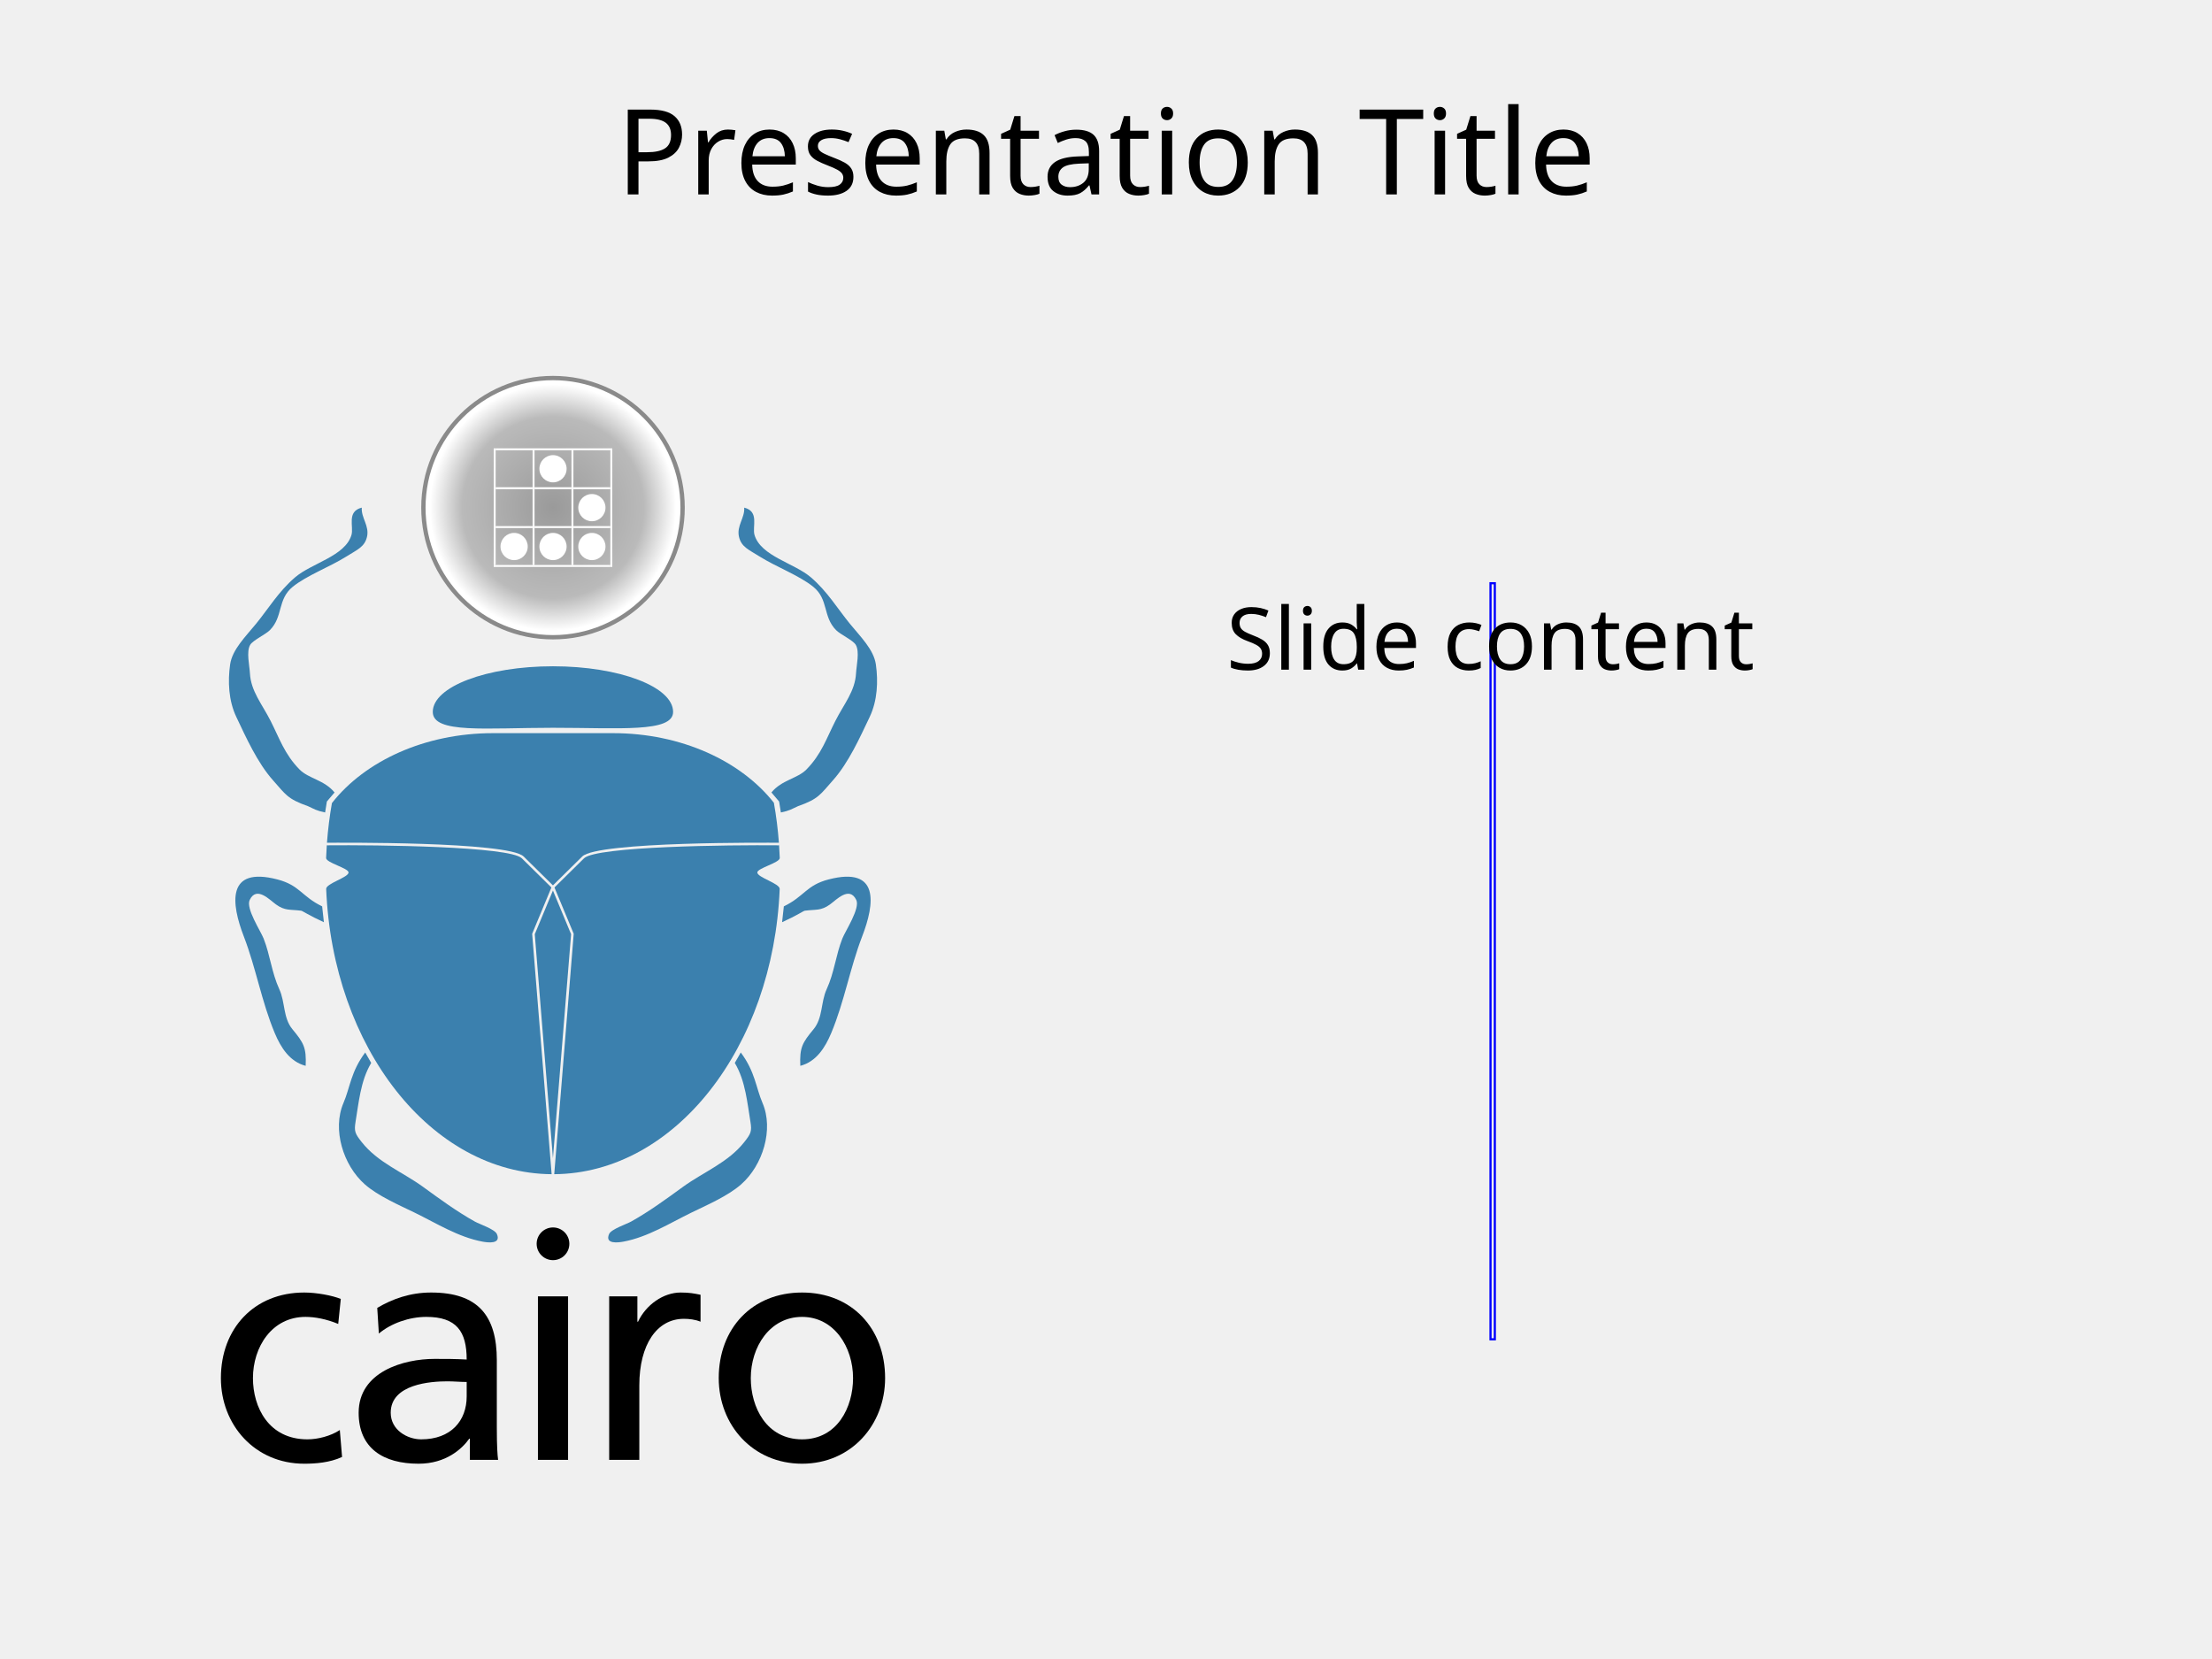
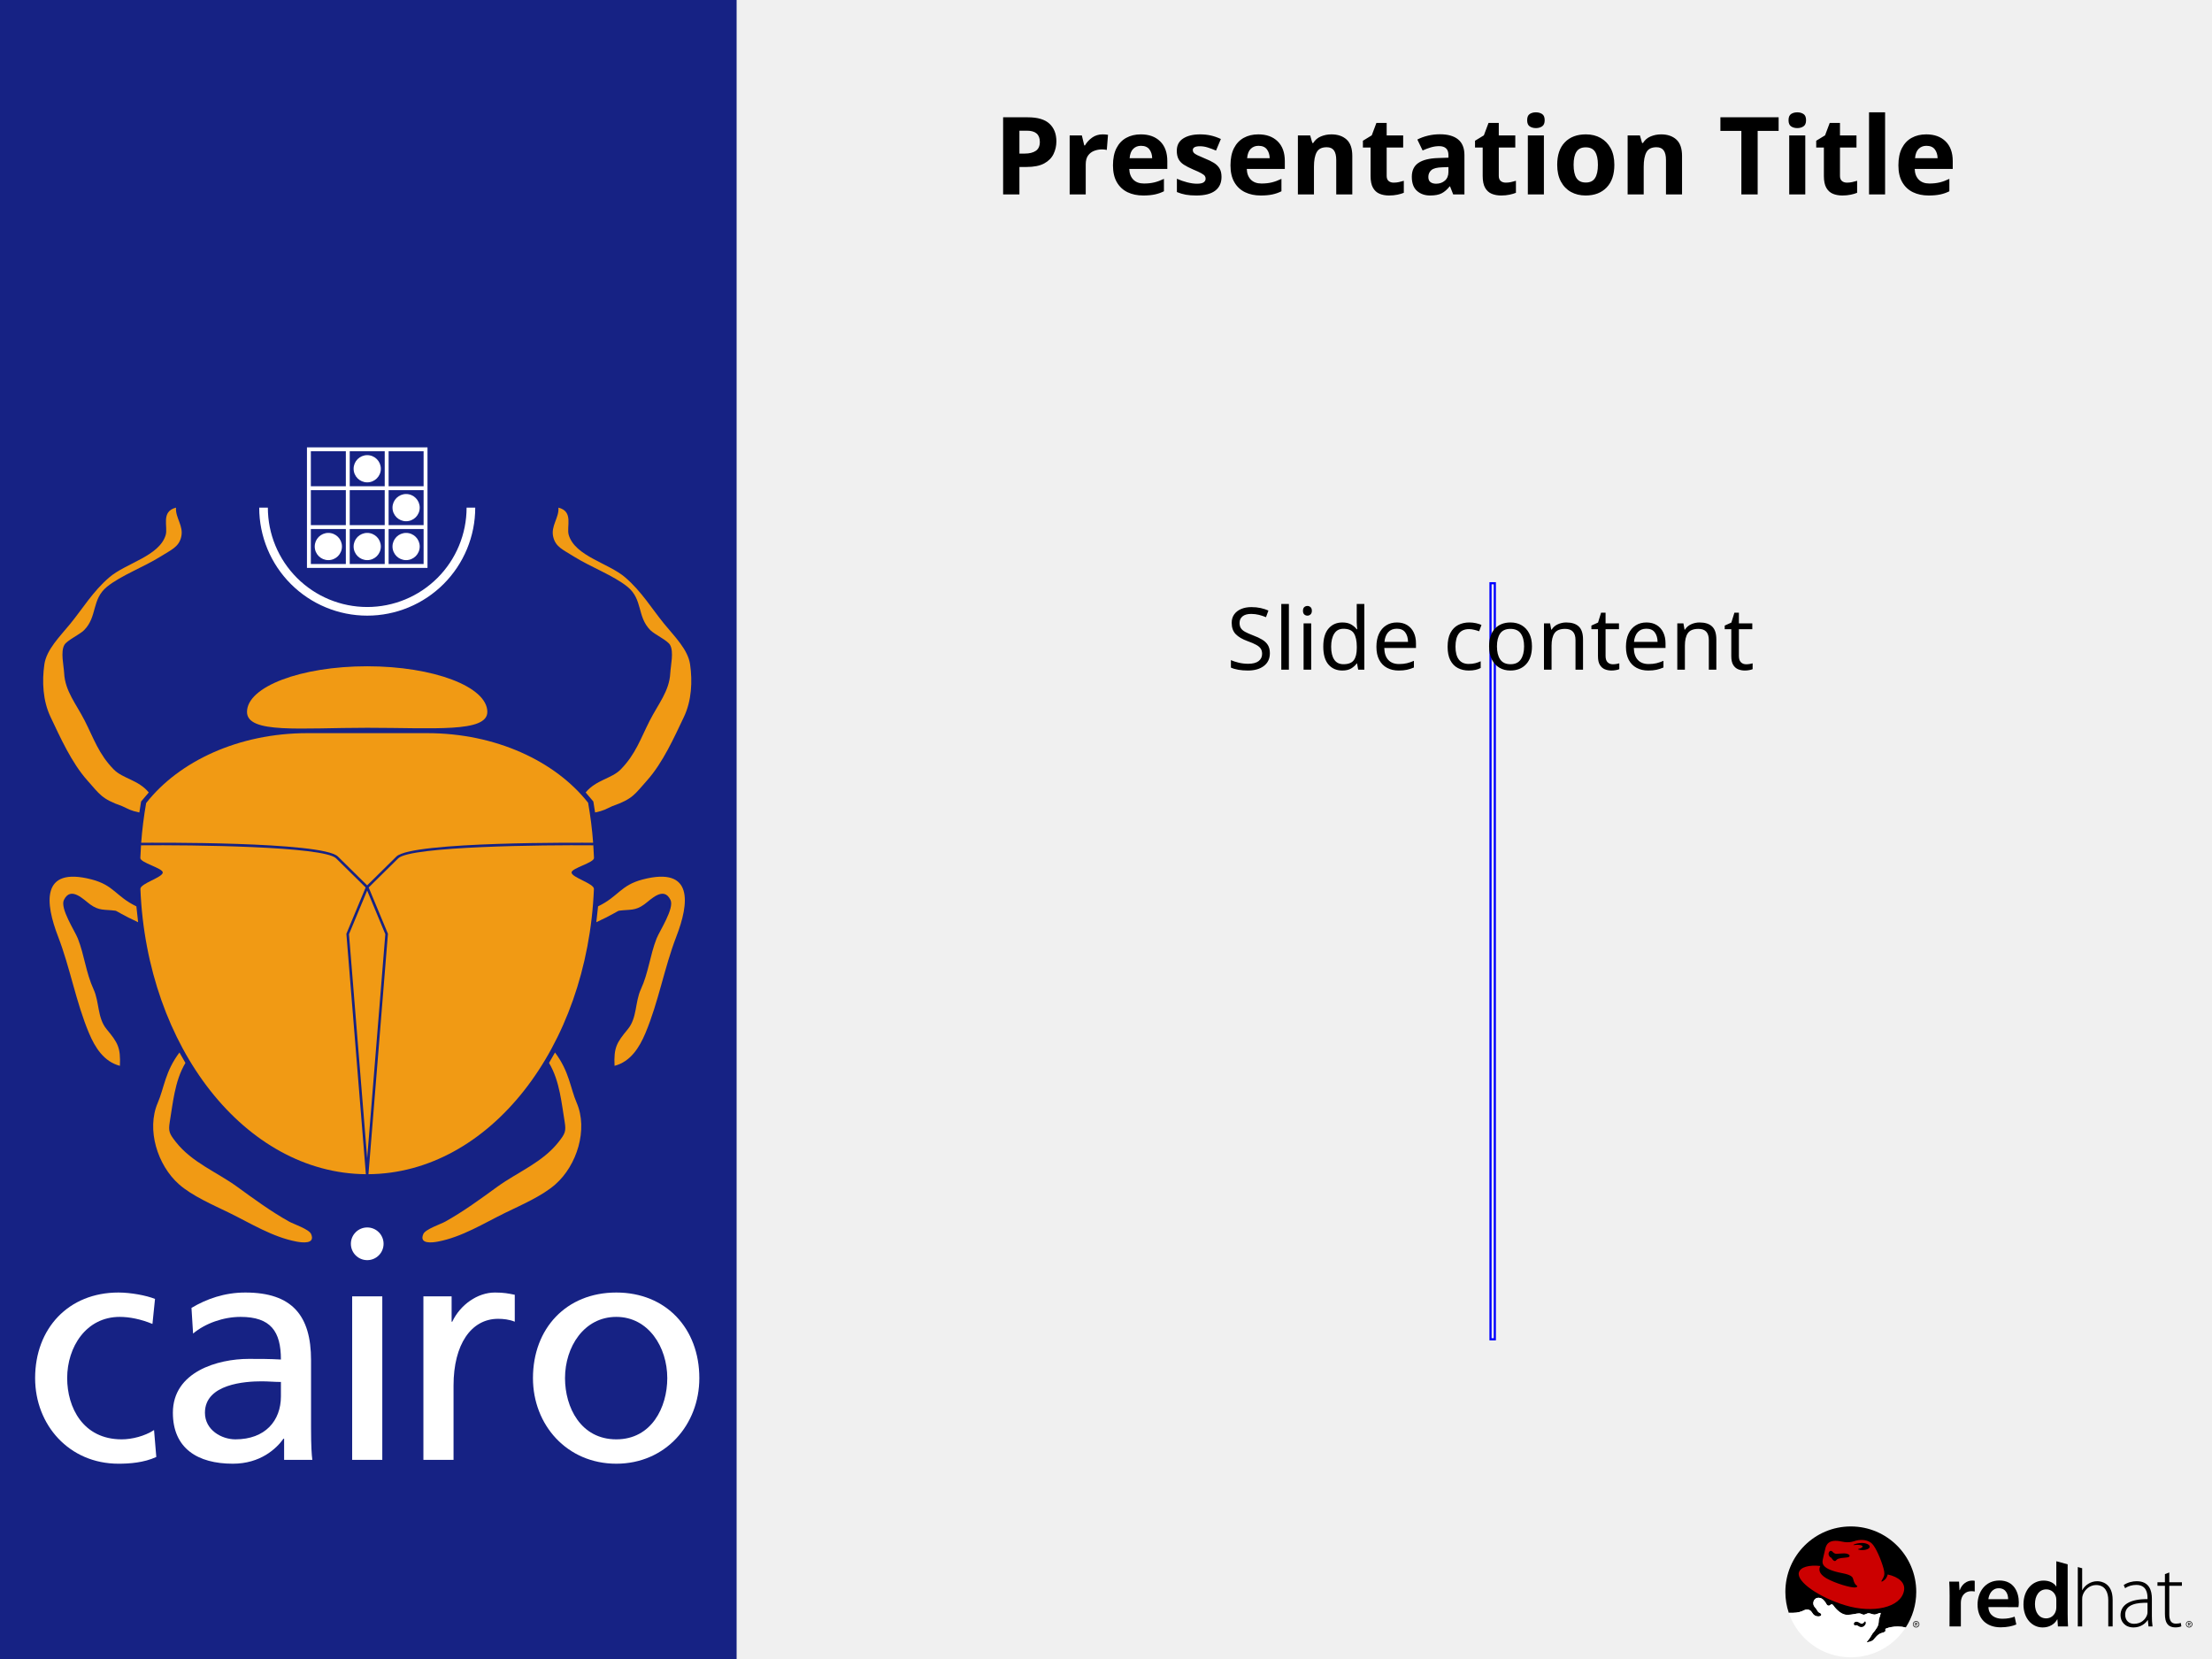
<svg xmlns="http://www.w3.org/2000/svg" xmlns:ns2="http://www.svgslides.org/svgslides0.1" xmlns:xlink="http://www.w3.org/1999/xlink" width="1024" height="768" fill="black">
  <defs id="cairo-artwork_defs">
    <g id="hacker_emblem">
      <g id="hacker_emblem_grid" fill="white" stroke="none">
        <rect x="-2.95" y="-3.05" width="6" height="0.1" />
        <rect x="2.95" y="-2.95" width="0.1" height="6" />
        <rect x="-3.05" y="2.95" width="6" height="0.1" />
        <rect x="-3.05" y="-3.05" width="0.1" height="6" />
        <rect x="-1.05" y="-2.95" width="0.1" height="5.9" />
        <rect x="0.95" y="-2.95" width="0.1" height="5.9" />
        <rect x="-2.95" y="-1.05" width="1.9" height="0.1" />
        <rect x="-0.95" y="-1.05" width="1.9" height="0.1" />
        <rect x="1.05" y="-1.05" width="1.9" height="0.1" />
        <rect x="-2.95" y="0.95" width="1.9" height="0.1" />
        <rect x="-0.95" y="0.95" width="1.9" height="0.1" />
        <rect x="1.05" y="0.95" width="1.9" height="0.1" />
      </g>
      <g id="hacker_emblem_dots" fill="white">
        <circle cx="0" cy="-2" r="0.7" />
        <circle cx="2" cy="0" r="0.7" />
        <circle cx="-2" cy="2" r="0.7" />
        <circle cx="0" cy="2" r="0.7" />
        <circle cx="2" cy="2" r="0.7" />
      </g>
    </g>
-     <g id="scarab" fill="#3B80AE">
+     <g id="scarab" fill="#f19a14">
      <g transform="translate(-150, -170)">
        <path id="scarab_head" d="M205.599,94.567c0-11.668-24.914-21.129-55.628-21.129     c-30.723,0-55.624,9.46-55.624,21.129c0,10.203,24.901,7.346,55.624,7.346C180.685,101.913,205.599,104.233,205.599,94.567z" />
        <path id="scarab_torso" d="M136.423,161.506c0,0,12.751,12.577,13.547,13.362     c2.262-2.232,13.545-13.362,13.545-13.362c7.135-7.036,87.111-6.399,91.066-6.363c-0.469-6.298-1.254-12.472-2.325-18.519     c-15.183-19.279-42.811-32.225-74.485-32.225h-55.518c-31.745,0-59.439,13.011-74.598,32.37c-1.054,6-1.829,12.128-2.296,18.374     C49.321,155.106,129.288,154.47,136.423,161.506z" />
        <path id="scarab_spine" d="M149.97,301.187c2.005-24.729,8.386-103.483,8.405-103.721     c-0.09-0.219-6.478-15.578-8.405-20.214c-1.936,4.655-8.316,19.995-8.408,20.214C141.582,197.704,147.965,276.458,149.97,301.187z" />
        <path id="scarab_wing_left" d="M140.403,197.149l8.862-21.31l-13.686-13.499     c-5.65-5.573-67.074-6.235-90.259-6.019l-0.006-0.622c-0.154,2.144-0.271,4.302-0.35,6.475     c-0.076,2.207,10.392,4.706,10.392,6.717c0,2.319-10.457,5.084-10.359,7.631c2.993,73.349,48.53,131.631,104.372,132.048     l-9.02-111.29L140.403,197.149z" />
        <path id="scarab_wing_right" d="M244.585,168.891c0-2.011,10.467-4.506,10.391-6.715     c-0.079-2.174-0.195-4.332-0.351-6.479l-0.004,0.624c-23.186-0.216-84.608,0.445-90.26,6.017l-13.688,13.502l8.915,21.438     l-9.017,111.29c55.854-0.417,101.378-58.698,104.373-132.049C255.04,173.976,244.585,171.209,244.585,168.891z" />
        <path id="scarab_leg_front_left" d="M44.506,141.12c-4.135-0.856-4.895-1.54-7.935-2.92     c-9.59-3.364-10.376-5.481-16.08-11.86c-7.426-8.306-12.661-20.142-17.1-29.463c-3.576-7.525-3.984-16.409-2.86-24.273     c0.991-6.935,7.144-12.869,12.074-18.92c5.844-7.191,10.356-14.822,17.924-21.354c7.736-6.682,23.203-9.809,26.168-19.648     C57.86,8.819,54.334,1.766,61.482,0c-0.366,4.703,3.639,8.477,2.397,13.575c-1.129,4.627-4.368,5.811-9.611,9.099     c-7.564,4.746-18.366,8.779-24.748,13.965c-7.175,5.827-4.369,13.771-10.569,20.057c-2.001,2.03-7.901,4.706-9.137,6.83     c-1.861,3.199-0.297,9.572-0.116,13.12c0.425,8.284,5.588,14.244,9.555,22.045c4.152,8.141,6.429,15.409,13.411,22.519     c4.183,4.262,11.429,4.802,16.21,10.647l-3.555,4.186L44.506,141.12z" />
        <path id="scarab_leg_middle_left" d="M43.94,191.922l-0.809-7.346     c-9.506-4.579-10.339-9.772-20.738-12.466c-23.728-6.151-21.361,11.25-15.532,26.373c5.676,14.726,8.237,30.23,14.345,44.795     c2.805,6.688,6.919,13.213,14.298,15.127c0.372-8.435-0.917-10.651-6.113-16.919c-4.395-5.293-3.326-12.548-6.072-18.504     c-3.581-7.804-4.196-15.646-7.279-23.502c-1.363-3.479-8.33-13.966-6.452-17.861c3.183-6.603,9.178-0.083,12.179,2.077     c4.218,3.036,6.467,2.223,11.681,2.898C34.041,186.673,37.005,188.756,43.94,191.922z" />
        <path id="scarab_leg_back_left" d="M65.839,257.063l-2.771-4.837     c-6.68,8.928-6.993,16.228-10.056,23.347c-5.277,12.263-0.157,28.851,9.854,37.676c6.052,5.375,15.907,9.618,23.122,13.136     c10.035,4.892,20.113,11.286,31.336,13.396c2.482,0.466,8.798,1.295,6.693-3.522c-0.975-2.237-8.091-4.591-10.146-5.734     c-8.312-4.623-16.377-10.524-24.142-16.176c-9.498-6.862-20.843-11.186-28.311-20.684c-3.054-3.885-3.544-4.922-2.816-9.39     c0.693-4.263,1.344-9.174,2.241-13.439C61.855,266.029,63.274,261.378,65.839,257.063z" />
        <path id="scarab_leg_front_right" d="M255.487,141.12c4.134-0.856,4.896-1.54,7.936-2.92     c9.583-3.364,10.369-5.481,16.071-11.86c7.428-8.306,12.661-20.142,17.115-29.463c3.574-7.525,3.983-16.409,2.86-24.273     c-0.992-6.935-7.157-12.869-12.087-18.92c-5.843-7.191-10.356-14.822-17.919-21.354c-7.735-6.682-23.202-9.809-26.167-19.648     C242.135,8.819,245.66,1.766,238.511,0c0.366,4.703-3.637,8.477-2.396,13.575c1.131,4.627,4.368,5.811,9.611,9.099     c7.563,4.746,18.367,8.779,24.747,13.965c7.17,5.827,4.362,13.771,10.563,20.057c2.001,2.03,7.901,4.706,9.139,6.83     c1.859,3.199,0.295,9.572,0.113,13.12c-0.424,8.284-5.588,14.244-9.553,22.045c-4.152,8.141-6.431,15.409-13.404,22.519     c-4.184,4.262-11.429,4.802-16.211,10.647l3.556,4.186L255.487,141.12z" />
        <path id="scarab_leg_middle_right" d="M256.053,191.922l0.81-7.346     c9.507-4.579,10.34-9.772,20.73-12.466c23.741-6.151,21.374,11.25,15.534,26.373c-5.676,14.726-8.238,30.23-14.347,44.795     c-2.804,6.688-6.911,13.213-14.291,15.127c-0.371-8.435,0.918-10.651,6.113-16.919c4.39-5.293,3.319-12.548,6.066-18.504     c3.58-7.804,4.197-15.646,7.278-23.502c1.363-3.479,8.33-13.966,6.453-17.861c-3.184-6.603-9.179-0.083-12.181,2.077     c-4.217,3.036-6.458,2.223-11.672,2.898C265.951,186.673,262.986,188.756,256.053,191.922z" />
        <path id="scarab_leg_back_right" d="M234.155,257.063l2.771-4.837     c6.679,8.928,6.991,16.228,10.057,23.347c5.274,12.263,0.154,28.851-9.854,37.676c-6.055,5.375-15.903,9.618-23.117,13.136     c-10.034,4.892-20.127,11.286-31.351,13.396c-2.481,0.466-8.789,1.295-6.691-3.522c0.976-2.237,8.092-4.591,10.146-5.734     c8.312-4.623,16.392-10.524,24.155-16.176c9.498-6.862,20.838-11.186,28.305-20.684c3.055-3.885,3.543-4.922,2.818-9.39     c-0.696-4.263-1.346-9.174-2.244-13.439C238.137,266.029,236.718,261.378,234.155,257.063z" />
      </g>
    </g>
    <radialGradient id="gradient_radial_dung" cx="0" cy="0" r="60" fx="0" fy="0" gradientUnits="userSpaceOnUse">
      <stop offset="0" stop-color="#9a9a9a" />
      <stop offset="0.70" stop-color="#bababa" />
      <stop offset="0.95" stop-color="#FFFFFF" />
    </radialGradient>
    <g id="dung">
      <circle cx="0" cy="0" r="60" fill="url(#gradient_radial_dung)" />
      <g transform="translate(-61, -61)">
        <path fill="#8a8a8a" d="M0,61c0,33.636,27.364,61,61,61s61-27.364,61-61S94.636,0,61,0S0,27.364,0,61z        M2,61C2,28.467,28.467,2,61,2c32.532,0,59,26.467,59,59c0,32.533-26.468,59-59,59C28.467,120,2,93.533,2,61z" />
      </g>
      <use xlink:href="#hacker_emblem" x="0" y="0" transform="scale(9)" />
    </g>
+     <g id="dung_2_color">
+       <path stroke-width="4" stroke="white" fill="none" d=" M 48,   0 C 48,   12.73,    42.943, 24.939   33.941, 33.941 C 24.939, 42.943   12.73, 48   0,   48 C -12.73, 48,    -24.939, 42.943   -33.941, 33.941 C -42.943, 24.939,   -48,   12.73,   -48,   0, C -48,   -12.73,    -42.943, -24.939,   -33.941, -33.941 C -24.939, -42.943,   -12.73, -48,    0,   -48 C 12.73, -48,    24.939, -42.943,   33.941, -33.941 C 42.943, -24.939,   48,   -12.73,   48,   0" />
+       <g transform="scale(9)" fill="white" stroke="none" stroke-width="0.2">
+         <path stroke="white" fill="none" d="M -3,-3 L  3,-3 L 3,3 L-3,3 Z       M -1,-3 L -1, 3       M  1,-3 L  1, 3       M -3,-1 L  3,-1       M -3, 1 L  3, 1" />
+         <circle cx="0" cy="-2" r="0.7" />
+         <circle cx="2" cy="0" r="0.7" />
+         <circle cx="-2" cy="2" r="0.7" />
+         <circle cx="0" cy="2" r="0.7" />
+         <circle cx="2" cy="2" r="0.7" />
+       </g>
+     </g>
    <g id="cairo_logo">
-       <use xlink:href="#dung" x="0" y="0" transform="translate(0, -140)" />
+       <use xlink:href="#dung_2_color" x="0" y="0" transform="translate(0, -140)" />
      <use xlink:href="#scarab" x="0" y="0" transform="translate(0, 30)" />
    </g>
    <g id="cairo_logo_dung-centered">
-       <use xlink:href="#dung" x="0" y="0" />
+       <use xlink:href="#dung_2_color" x="0" y="0" />
      <use xlink:href="#scarab" x="0" y="0" transform="translate(0,170)" />
    </g>
    <g id="cairo_logo_scarab-centered">
-       <use xlink:href="#dung" x="0" y="0" transform="translate(0, -175.85)" />
+       <use xlink:href="#dung_2_color" x="0" y="0" transform="translate(0, -175.85)" />
      <use xlink:href="#scarab" x="0" y="0" transform="translate(0, -5.85)" />
    </g>
    <g id="cairo_logo_top-centered">
-       <use xlink:href="#dung" x="0" y="0" transform="translate(0, 60)" />
+       <use xlink:href="#dung_2_color" x="0" y="0" transform="translate(0, 60)" />
      <use xlink:href="#scarab" x="0" y="0" transform="translate(0, 230)" />
    </g>
    <g id="cairo_logo_bottom-centered">
-       <use xlink:href="#dung" x="0" y="0" transform="translate(0, -340)" />
+       <use xlink:href="#dung_2_color" x="0" y="0" transform="translate(0, -340)" />
      <use xlink:href="#scarab" x="0" y="0" transform="translate(0, -170)" />
    </g>
    <g id="cairo_logo_right-centered">
-       <use xlink:href="#dung" x="0" y="0" transform="translate(-150, -140)" />
+       <use xlink:href="#dung_2_color" x="0" y="0" transform="translate(-150, -140)" />
      <use xlink:href="#scarab" x="0" y="0" transform="translate(-150, 30)" />
    </g>
    <g id="cairo_logo_left-centered">
-       <use xlink:href="#dung" x="0" y="0" transform="translate(150, -140)" />
+       <use xlink:href="#dung_2_color" x="0" y="0" transform="translate(150, -140)" />
      <use xlink:href="#scarab" x="0" y="0" transform="translate(150, 30)" />
    </g>
    <g id="cairo_logo_topleft-centered">
-       <use xlink:href="#dung" x="0" y="0" transform="translate(150, 60)" />
+       <use xlink:href="#dung_2_color" x="0" y="0" transform="translate(150, 60)" />
      <use xlink:href="#scarab" x="0" y="0" transform="translate(150, 230)" />
    </g>
    <g id="cairo_logo_topright-centered">
-       <use xlink:href="#dung" x="0" y="0" transform="translate(-150, 60)" />
+       <use xlink:href="#dung_2_color" x="0" y="0" transform="translate(-150, 60)" />
      <use xlink:href="#scarab" x="0" y="0" transform="translate(-150, 230)" />
    </g>
    <g id="cairo_logo_bottomleft-centered">
-       <use xlink:href="#dung" x="0" y="0" transform="translate(150, -340)" />
+       <use xlink:href="#dung_2_color" x="0" y="0" transform="translate(150, -340)" />
      <use xlink:href="#scarab" x="0" y="0" transform="translate(150, -170)" />
    </g>
    <g id="cairo_logo_bottomright-centered">
-       <use xlink:href="#dung" x="0" y="0" transform="translate(-150, -340)" />
+       <use xlink:href="#dung_2_color" x="0" y="0" transform="translate(-150, -340)" />
      <use xlink:href="#scarab" x="0" y="0" transform="translate(-150, -170)" />
    </g>
    <g id="cairo_text" transform="translate(0,-97)">
      <g transform="scale(0.1484,0.1484)">
        <g transform="translate(-1139,-208.5)">
          <path transform="translate(65,0)" d="           M 412, 433            C 385, 422 336, 413 298, 413            C 142, 413 38, 525 38, 680            C 38, 826 144, 947 298, 947            C 332, 947 377, 944 416, 926            L 409, 842            C 380, 861 340, 871 308, 871            C 187, 871 138, 771 138, 680            C 138, 583 197, 489 302, 489            C 332, 489 368, 496 404, 511            L 412, 433 " />
          <path transform="translate(486.75,0)" d="           M 109, 541            C 147, 509 204, 489 257, 489            C 351, 489 383, 534 383, 622            C 346, 620 320, 620 283, 620            C 186, 620 46, 660 46, 788            C 46, 899 123, 947 233, 947            C 319, 947 369, 900 391, 869            L 393, 869            L 393, 935            L 481, 935            C 479, 920 477, 893 477, 835            L 477, 624            C 477, 485 418, 413 272, 413            C 207, 413 151, 433 104, 461            L 109, 541            M 383, 737            C 383, 813 334, 871 241, 871            C 198, 871 146, 842 146, 788            C 146, 698 272, 690 323, 690            C 343, 690 363, 692 383, 692            L 383, 737 " />
          <path transform="translate(1000,0)" d="           M 92, 935            L 186, 935            L 186, 425            L 92, 425            L 92, 935            M 88, 261           A 51, 51 0 1 1 190,261           A 51, 51 0 1 1 88,261" />
          <path transform="translate(1234.25,0)" d="           M 80, 935            L 174, 935            L 174, 703            C 174, 575 229, 495 313, 495            C 329, 495 348, 497 365, 504            L 365, 420            C 345, 416 331, 413 303, 413            C 249, 413 195, 451 170, 504            L 168, 504            L 168, 425            L 80, 425            L 80, 935 " />
          <path transform="translate(1610,0)" d="           M 46, 680            C 46, 826 152, 947 306, 947            C 459, 947 565, 826 565, 680            C 565, 525 461, 413 306, 413            C 150, 413 46, 525 46, 680            M 146, 680            C 146, 583 205, 489 306, 489            C 406, 489 465, 583 465, 680            C 465, 771 416, 871 306, 871            C 195, 871 146, 771 146, 680 " />
        </g>
      </g>
    </g>
-     <g id="cairo_text_small" transform="translate(0,-71)">
+     <g id="cairo_text_small_spaced" transform="translate(0,-71)">
      <g transform="scale(0.085,0.085)">
        <g transform="translate(-1139,-208.5)">
          <path transform="translate(-151,0)" d="           M 412, 433            C 385, 422 336, 413 298, 413            C 142, 413 38, 525 38, 680            C 38, 826 144, 947 298, 947            C 332, 947 377, 944 416, 926            L 409, 842            C 380, 861 340, 871 308, 871            C 187, 871 138, 771 138, 680            C 138, 583 197, 489 302, 489            C 332, 489 368, 496 404, 511            L 412, 433 " />
          <path transform="translate(379.5,0)" d="           M 109, 541            C 147, 509 204, 489 257, 489            C 351, 489 383, 534 383, 622            C 346, 620 320, 620 283, 620            C 186, 620 46, 660 46, 788            C 46, 899 123, 947 233, 947            C 319, 947 369, 900 391, 869            L 393, 869            L 393, 935            L 481, 935            C 479, 920 477, 893 477, 835            L 477, 624            C 477, 485 418, 413 272, 413            C 207, 413 151, 433 104, 461            L 109, 541            M 383, 737            C 383, 813 334, 871 241, 871            C 198, 871 146, 842 146, 788            C 146, 698 272, 690 323, 690            C 343, 690 363, 692 383, 692            L 383, 737 " />
          <path transform="translate(1000,0)" d="           M 92, 935            L 186, 935            L 186, 425            L 92, 425            L 92, 935            M 88, 261           A 51, 51 0 1 1 190,261           A 51, 51 0 1 1 88,261" />
          <path transform="translate(1341.5,0)" d="           M 80, 935            L 174, 935            L 174, 703            C 174, 575 229, 495 313, 495            C 329, 495 348, 497 365, 504            L 365, 420            C 345, 416 331, 413 303, 413            C 249, 413 195, 451 170, 504            L 168, 504            L 168, 425            L 80, 425            L 80, 935 " />
          <path transform="translate(1826,0)" d="           M 46, 680            C 46, 826 152, 947 306, 947            C 459, 947 565, 826 565, 680            C 565, 525 461, 413 306, 413            C 150, 413 46, 525 46, 680            M 146, 680            C 146, 583 205, 489 306, 489            C 406, 489 465, 583 465, 680            C 465, 771 416, 871 306, 871            C 195, 871 146, 771 146, 680 " />
        </g>
      </g>
    </g>
+     <g id="cairo_text_small" transform="translate(0,-71)">
+       <g transform="scale(0.085,0.085)">
+         <g transform="translate(-1139,-208.5)">
+           <path transform="translate(-151,0)" d="           M 412, 433            C 385, 422 336, 413 298, 413            C 142, 413 38, 525 38, 680            C 38, 826 144, 947 298, 947            C 332, 947 377, 944 416, 926            L 409, 842            C 380, 861 340, 871 308, 871            C 187, 871 138, 771 138, 680            C 138, 583 197, 489 302, 489            C 332, 489 368, 496 404, 511            L 412, 433 " />
+           <path transform="translate(261.75,0)" d="           M 109, 541            C 147, 509 204, 489 257, 489            C 351, 489 383, 534 383, 622            C 346, 620 320, 620 283, 620            C 186, 620 46, 660 46, 788            C 46, 899 123, 947 233, 947            C 319, 947 369, 900 391, 869            L 393, 869            L 393, 935            L 481, 935            C 479, 920 477, 893 477, 835            L 477, 624            C 477, 485 418, 413 272, 413            C 207, 413 151, 433 104, 461            L 109, 541            M 383, 737            C 383, 813 334, 871 241, 871            C 198, 871 146, 842 146, 788            C 146, 698 272, 690 323, 690            C 343, 690 363, 692 383, 692            L 383, 737 " />
+           <path transform="translate(764.75)" d="           M 92, 935            L 186, 935            L 186, 425            L 92, 425            L 92, 935            M 88, 261           A 51, 51 0 1 1 190,261           A 51, 51 0 1 1 88,261" />
+           <path transform="translate(988.5,0)" d="           M 80, 935            L 174, 935            L 174, 703            C 174, 575 229, 495 313, 495            C 329, 495 348, 497 365, 504            L 365, 420            C 345, 416 331, 413 303, 413            C 249, 413 195, 451 170, 504            L 168, 504            L 168, 425            L 80, 425            L 80, 935 " />
+           <path transform="translate(1355.5,0)" d="           M 46, 680            C 46, 826 152, 947 306, 947            C 459, 947 565, 826 565, 680            C 565, 525 461, 413 306, 413            C 150, 413 46, 525 46, 680            M 146, 680            C 146, 583 205, 489 306, 489            C 406, 489 465, 583 465, 680            C 465, 771 416, 871 306, 871            C 195, 871 146, 771 146, 680 " />
+         </g>
+       </g>
+     </g>
+     <g id="cairo_logo_text_small">
+       <use xlink:href="#cairo_logo_bottomleft-centered" transform="translate(0, 78), scale(0.1944)" />
+       <use xlink:href="#cairo_text_small" fill="white" transform="translate(175,82)" />
+     </g>
    <g id="cairo_logo_with_text">
      <use xlink:href="#cairo_logo_top-centered" transform="translate(0, -245)" />
      <use xlink:href="#cairo_text" transform="translate(0, 245)" />
    </g>
    <g id="cairo_banner">
      <use xlink:href="#cairo_logo_bottomleft-centered" transform="translate(-180, 40), scale(0.1944)" />
      <use xlink:href="#cairo_text_small" transform="translate(0, 42)" fill="black" />
      <use xlink:href="#cairo_logo_bottomleft-centered" transform="translate(180, 40), scale(0.1944), scale(-1, 1)" />
    </g>
+     <g id="freedesktop_org_logo" style="fill:#FFFFFF;stroke:#3B80AE;stroke-width:2.459;">
+       <g>
+         <path style="stroke:#BABABA;" d="M85.277,40.796c2.058,7.884-2.667,15.942-10.551,17.999L27.143,71.21c-7.884,2.057-15.943-2.667-18-10.552            l-7.448-28.55c-2.057-7.884,2.667-15.942,10.551-17.999L59.83,1.695c7.884-2.057,15.942,2.667,17.999,10.551            l7.449,28.55z" />&gt;
+ 		    <path style="fill:#3B80AE;stroke:none;" d="M80.444,39.778c1.749,7.854-1.816,13.621-9.504,15.447l-42.236,11.02c-7.569,2.396-14.089-1.181               -15.838-8.836L6.53,33.127c-1.749-8.145,0.709-12.889,9.503-15.447L58.27,6.661               c8.144-1.826,14.089,1.363,15.838,8.835l6.336,24.282z" />&gt;
+ 		    </g>g&gt;
+ 		    <path style="opacity:0.5;fill:none;stroke:#FFFFFF;" d="M45.542,51.793L24.104,31.102l38.1-4.393L45.542,51.793z" />&gt;
+ 		    <path d="M72.325,28.769c0.405,1.55-0.525,3.136-2.075,3.541l-12.331,3.217c-1.551,0.404-3.137-0.525-3.542-2.076l-2.295-8.801         c-0.405-1.551,0.524-3.137,2.076-3.542l12.33-3.217c1.551-0.405,3.137,0.525,3.542,2.076l2.295,8.801z" />&gt;
+ 		    <path d="M36.51,33.625c0.496,1.9-0.645,3.844-2.545,4.34l-15.112,3.943c-1.901,0.496-3.845-0.644-4.34-2.544l-2.814-10.786         c-0.496-1.901,0.644-3.844,2.544-4.34l15.113-3.942c1.901-0.496,3.845,0.643,4.34,2.544l2.814,10.786z" />&gt;
+ 		    <path d="M52.493,53.208c0.278,1.065-0.36,2.154-1.425,2.432L42.6,57.848c-1.064,0.277-2.153-0.36-2.431-1.426l-1.577-6.043         c-0.277-1.064,0.36-2.153,1.425-2.432l8.468-2.209c1.064-0.277,2.154,0.361,2.431,1.426l1.577,6.043z" />&gt;
+ 		    </g>g&gt;
+ 		    <g id="bullet">
+       <use x="0" y="0" xlink:href="#cairo_logo" transform="translate(-6,-2) scale(0.1, 0.1)" />&gt;
+ 		    </g>
+     <g id="redhat_logo_horizontal">
+       <g fill="black" stroke="none" transform="translate(0,124),scale(1,-1),translate(-214,-258)" fill-rule="evenodd">
+         <path fill="black" d="     M 367.062 315.32     C 367.062 320.877 366.946 324.964 366.723 328.66     L 375.811 328.66     L 376.2 320.776     L 376.497 320.776     C 378.539 326.622 383.381 329.6 387.859 329.6     C 388.884 329.6 389.482 329.56 390.322 329.373     L 390.322 319.486     C 389.34 319.676 388.422 319.784 387.159 319.784     C 382.16 319.784 378.688 316.601 377.751 311.845     C 377.573 310.918 377.481 309.809 377.481 308.678     L 377.481 287.15     L 366.977 287.15     L 367.062 315.32    " />
+         <path fill="black" d="     M 402.993 305.079     C 403.272 297.559 409.092 294.269 415.814 294.269     C 420.641 294.269 424.094 295.023 427.268 296.192     L 428.823 288.968     C 425.269 287.463 420.341 286.336 414.315 286.336     C 400.838 286.336 392.941 294.659 392.941 307.381     C 392.941 318.837 399.891 329.677 413.244 329.677     C 426.74 329.677 431.134 318.577 431.134 309.489     C 431.134 307.538 430.962 305.971 430.759 305.006     L 402.993 305.079      M 421.248 312.393     C 421.295 316.239 419.621 322.509 412.59 322.509     C 406.13 322.509 403.444 316.645 402.972 312.393     L 421.248 312.393    " />
+         <path fill="black" d="     M 476.355 344.667     L 465.864 347.508     L 465.864 324.191     L 465.69 324.191     C 463.834 327.256 459.741 329.6 454.057 329.6     C 444.076 329.6 435.383 321.337 435.448 307.431     C 435.448 294.672 443.298 286.217 453.212 286.217     C 459.202 286.217 464.211 289.072 466.691 293.722     L 466.878 293.722     L 467.349 287.15     L 476.7 287.15     C 476.508 289.972 476.355 294.543 476.355 298.792     L 476.355 344.667      M 465.864 305.15     C 465.864 304.048 465.786 303.023 465.545 302.087     C 464.487 297.544 460.773 294.617 456.482 294.617     C 449.872 294.617 446.09 300.188 446.09 307.816     C 446.09 315.517 449.838 321.476 456.602 321.476     C 461.321 321.476 464.699 318.148 465.627 314.106     C 465.807 313.256 465.864 312.208 465.864 311.371     L 465.864 305.15    " />
+         <path fill="black" d="     M 503.796 329.018     C 500.684 329.018 497.893 328.119 495.549 326.671     C 493.116 325.246 491.135 323.046 489.959 320.767     L 489.791 320.767     L 489.791 341.019     L 485.743 342.123     L 485.743 287.15     L 489.791 287.15     L 489.791 312.179     C 489.791 313.841 489.92 314.995 490.346 316.211     C 492.093 321.301 496.89 325.481 502.689 325.481     C 511.066 325.481 513.967 318.76 513.967 311.391     L 513.967 287.15     L 518.014 287.15     L 518.014 311.836     C 518.014 327.079 507.675 329.018 503.796 329.018    " />
+         <path fill="black" d="     M 554.341 296.873     C 554.341 293.636 554.469 290.283 554.938 287.15     L 551.208 287.15     L 550.613 293.016     L 550.421 293.016     C 548.438 289.859 543.876 286.217 537.373 286.217     C 529.139 286.217 525.306 292.012 525.306 297.469     C 525.306 306.912 533.642 312.606 550.292 312.432     L 550.292 313.523     C 550.292 317.572 549.504 325.647 539.824 325.586     C 536.245 325.586 532.513 324.625 529.551 322.537     L 528.263 325.481     C 532.001 328.014 536.566 329.018 540.27 329.018     C 552.08 329.018 554.341 320.151 554.341 312.838     L 554.341 296.873      M 550.292 309.023     C 541.381 309.281 529.613 307.934 529.613 298.106     C 529.613 292.225 533.495 289.581 537.758 289.581     C 544.58 289.581 548.456 293.802 549.868 297.787     C 550.165 298.662 550.292 299.537 550.292 300.24     L 550.292 309.023    " />
+         <path fill="black" d="     M 570.459 337.1     L 570.459 328.08     L 582.124 328.08     L 582.124 324.796     L 570.459 324.796     L 570.459 298.194     C 570.459 292.991 572.076 289.728 576.469 289.728     C 578.582 289.728 580.076 290.008 581.121 290.371     L 581.61 287.235     C 580.287 286.684 578.43 286.254 575.962 286.254     C 572.974 286.254 570.5 287.193 568.899 289.154     C 567.047 291.306 566.412 294.741 566.412 298.916     L 566.412 324.796     L 559.506 324.796     L 559.506 328.08     L 566.412 328.08     L 566.412 335.606     L 570.459 337.1    " />
+         <path fill="black" d="     M 335.5 288.971     L 336.035 288.971     L 336.841 287.644     L 337.361 287.644     L 336.489 288.994     C 336.94 289.05 337.283 289.288 337.283 289.834     C 337.283 290.438 336.926 290.705 336.202 290.705     L 335.037 290.705     L 335.037 287.644     L 335.5 287.644     L 335.5 288.971      M 335.5 289.364     L 335.5 290.31     L 336.132 290.31     C 336.453 290.31 336.798 290.24 336.798 289.865     C 336.798 289.392 336.449 289.364 336.057 289.364     L 335.5 289.364    " />
+         <path fill="black" d="     M 339.044 289.172     C 339.044 287.518 337.704 286.176 336.049 286.176     C 334.395 286.176 333.053 287.518 333.053 289.172     C 333.053 290.827 334.395 292.168 336.049 292.168     C 337.704 292.168 339.044 290.827 339.044 289.172      M 336.049 291.637     C 334.687 291.637 333.584 290.533 333.584 289.172     C 333.584 287.81 334.687 286.706 336.049 286.706     C 337.408 286.706 338.512 287.81 338.512 289.172     C 338.512 290.533 337.408 291.637 336.049 291.637    " />
+         <path fill="black" d="     M 326.453 286.208     C 324.118 286.745 321.64 287.08 319.134 287.08     C 314.85 287.08 310.95 286.339 308.073 285.143     C 307.756 284.984 307.53 284.653 307.53 284.276     C 307.53 284.141 307.565 283.999 307.617 283.884     C 307.957 282.897 307.398 281.828 304.616 281.216     C 300.488 280.31 297.883 276.053 296.392 274.637     C 294.641 272.976 289.697 271.953 290.44 272.943     C 291.022 273.719 293.248 276.135 294.602 278.748     C 295.812 281.083 296.891 281.746 298.375 283.974     C 298.811 284.627 300.5 286.922 300.991 288.737     C 301.543 290.511 301.356 292.734 301.568 293.649     C 301.872 294.97 303.118 297.837 303.213 299.453     C 303.267 300.369 299.392 298.149 297.553 298.149     C 295.714 298.149 293.923 299.248 292.281 299.328     C 290.248 299.425 288.941 297.761 287.103 298.051     C 286.052 298.218 285.167 299.143 283.331 299.213     C 280.718 299.309 277.524 297.761 271.526 297.953     C 265.625 298.144 260.175 305.408 259.431 306.563     C 258.56 307.92 257.496 307.92 256.335 306.856     C 255.174 305.792 253.743 306.627 253.336 307.339     C 252.561 308.694 250.493 312.654 247.288 313.482     C 242.856 314.631 240.612 311.028 240.903 308.162     C 241.199 305.252 243.08 304.438 243.951 302.891     C 244.821 301.343 245.267 300.343 246.905 299.657     C 248.067 299.176 248.5 298.458 248.153 297.505     C 247.851 296.674 246.642 296.483 245.848 296.446     C 244.159 296.366 242.976 296.824 242.112 297.376     C 241.108 298.014 240.292 298.903 239.416 300.413     C 238.402 302.078 236.805 302.804 234.945 302.804     C 234.059 302.804 233.23 302.569 232.492 302.19     C 229.577 300.675 226.106 299.774 222.371 299.774     L 218.157 299.773     C 216.106 305.856 214.995 312.368 214.995 319.142     C 214.995 352.606 242.123 379.733 275.586 379.733     C 309.05 379.733 336.176 352.606 336.176 319.142     C 336.176 307 332.603 295.69 326.453 286.208    " />
+         <path fill="white" d="     M 326.453 286.209     C 324.118 286.746 321.64 287.084 319.134 287.084     C 314.85 287.084 310.95 286.342 308.073 285.144     C 307.756 284.987 307.53 284.655 307.53 284.278     C 307.53 284.142 307.565 284.001 307.617 283.884     C 307.957 282.899 307.398 281.831 304.616 281.218     C 300.488 280.312 297.883 276.054 296.392 274.642     C 294.641 272.977 289.697 271.955 290.44 272.946     C 291.022 273.72 293.248 276.137 294.602 278.749     C 295.812 281.083 296.891 281.75 298.375 283.976     C 298.811 284.627 300.5 286.924 300.991 288.74     C 301.543 290.512 301.356 292.735 301.568 293.651     C 301.872 294.973 303.118 297.838 303.213 299.457     C 303.267 300.372 299.392 298.15 297.553 298.15     C 295.714 298.15 293.923 299.251 292.281 299.33     C 290.248 299.426 288.941 297.763 287.103 298.052     C 286.052 298.221 285.167 299.147 283.331 299.215     C 280.718 299.31 277.524 297.763 271.526 297.956     C 265.625 298.147 260.175 305.412 259.431 306.567     C 258.56 307.922 257.496 307.922 256.335 306.857     C 255.174 305.794 253.743 306.63 253.336 307.344     C 252.561 308.696 250.493 312.655 247.288 313.485     C 242.856 314.634 240.612 311.031 240.903 308.164     C 241.199 305.254 243.08 304.44 243.951 302.893     C 244.821 301.344 245.267 300.346 246.905 299.662     C 248.067 299.177 248.5 298.461 248.153 297.507     C 247.851 296.677 246.642 296.487 245.848 296.449     C 244.159 296.367 242.976 296.826 242.112 297.376     C 241.108 298.018 240.292 298.904 239.416 300.416     C 238.402 302.08 236.805 302.809 234.945 302.809     C 234.059 302.809 233.23 302.572 232.492 302.193     C 229.577 300.675 226.106 299.777 222.371 299.777     L 218.157 299.774     C 226.236 275.81 248.897 258.553 275.586 258.553     C 296.906 258.553 315.654 269.563 326.453 286.209    " />
+         <path fill="black" d="     M 288.931 291.764     C 289.242 291.46 289.779 290.438 289.123 289.14     C 288.754 288.452 288.358 287.968 287.649 287.402     C 286.797 286.719 285.131 285.931 282.846 287.38     C 281.617 288.159 281.543 288.421 279.847 288.201     C 278.635 288.043 278.153 289.266 278.588 290.283     C 279.024 291.297 280.815 292.119 283.04 290.813     C 284.041 290.226 285.603 288.984 286.969 290.084     C 287.536 290.538 287.875 290.841 288.661 291.75     C 288.696 291.788 288.746 291.81 288.802 291.81     C 288.852 291.81 288.897 291.793 288.931 291.764    " />
+         <path fill="#cc0000" d="     M 309.777 335.263     C 309.179 333.251 308.327 330.676 304.539 328.731     C 303.988 328.45 303.776 328.913 304.031 329.348     C 305.463 331.783 305.717 332.392 306.133 333.353     C 306.715 334.757 307.02 336.755 305.862 340.922     C 303.584 349.122 298.83 360.083 295.375 363.639     C 292.04 367.07 285.998 368.036 280.537 366.635     C 278.526 366.119 274.592 364.073 267.294 365.717     C 254.665 368.56 252.794 362.237 252.069 359.482     C 251.344 356.727 249.605 348.897 249.605 348.897     C 249.024 345.709 248.265 340.163 267.874 336.429     C 277.009 334.688 277.474 332.328 277.878 330.629     C 278.603 327.585 279.763 325.844 281.067 324.975     C 282.373 324.103 281.067 323.383 279.619 323.235     C 275.728 322.831 261.349 326.954 252.843 331.788     C 245.883 336.041 245.766 339.872 247.358 343.121     C 236.845 344.257 228.956 342.135 227.525 337.158     C 225.069 328.616 246.305 314.026 270.484 306.706     C 295.858 299.022 321.956 304.386 324.856 320.335     C 326.174 327.581 320.071 332.942 309.777 335.263    " />
+         <path fill="black" d="     M 270.871 350.881     C 263.872 350.375 263.145 349.619 261.834 348.223     C 259.985 346.254 257.551 350.777 257.551 350.777     C 256.09 351.085 254.318 353.44 255.274 355.641     C 256.216 357.817 257.955 357.164 258.5 356.487     C 259.163 355.662 260.577 354.312 262.414 354.361     C 264.251 354.41 266.371 354.796 269.326 354.796     C 272.321 354.796 274.335 353.678 274.449 352.717     C 274.546 351.897 274.206 351.123 270.871 350.881    " />
+         <path fill="black" d="     M 278.224 362.446     C 278.213 362.445 278.202 362.444 278.192 362.444     C 278.084 362.444 277.996 362.527 277.996 362.627     C 277.996 362.701 278.041 362.765 278.106 362.794     C 279.463 363.511 281.487 364.081 283.804 364.317     C 284.499 364.389 285.179 364.425 285.832 364.431     C 285.948 364.431 286.062 364.43 286.179 364.428     C 290.062 364.34 293.172 362.797 293.125 360.981     C 293.079 359.165 289.896 357.764 286.011 357.851     C 284.753 357.879 283.573 358.062 282.558 358.354     C 282.438 358.386 282.351 358.488 282.351 358.609     C 282.351 358.731 282.438 358.834 282.56 358.864     C 284.984 359.425 286.619 360.341 286.504 361.207     C 286.351 362.354 283.182 362.979 279.425 362.601     C 279.014 362.56 278.612 362.507 278.224 362.446    " />
+         <path fill="black" d="     M 588.302 288.971     L 588.837 288.971     L 589.643 287.644     L 590.163 287.644     L 589.29 288.994     C 589.742 289.05 590.085 289.288 590.085 289.834     C 590.085 290.438 589.727 290.705 589.003 290.705     L 587.838 290.705     L 587.838 287.644     L 588.302 287.644     L 588.302 288.971      M 588.302 289.364     L 588.302 290.31     L 588.934 290.31     C 589.255 290.31 589.6 290.24 589.6 289.865     C 589.6 289.392 589.251 289.364 588.858 289.364     L 588.302 289.364    " />
+         <path fill="black" d="     M 591.846 289.172     C 591.846 287.518 590.506 286.176 588.851 286.176     C 587.197 286.176 585.855 287.518 585.855 289.172     C 585.855 290.827 587.197 292.168 588.851 292.168     C 590.506 292.168 591.846 290.827 591.846 289.172      M 588.851 291.637     C 587.488 291.637 586.385 290.533 586.385 289.172     C 586.385 287.81 587.488 286.706 588.851 286.706     C 590.21 286.706 591.313 287.81 591.313 289.172     C 591.313 290.533 590.21 291.637 588.851 291.637    " />
+       </g>
+     </g>
  </defs>
  <g fill="black">
-     <use xlink:href="#freedesktop_org_logo" transform="translate(910, 12)" />
    <g font-family="Frutiger">
-       <use xlink:href="#cairo_logo_with_text" transform="translate(256, 420)" />
-       <g id="slide_title" transform="translate(512, 80)">
-         <text text-anchor="middle" fill="black" x="0" y="10" font-size="55" ns2:variable="presentation">Presentation Title</text>
+       <rect x="0" y="0" width="341" height="768" fill="#162284" />
+       <use xlink:href="#cairo_logo_with_text" fill="white" transform="translate(170, 420)" />
+       <use xlink:href="#redhat_logo_horizontal" transform="translate(826,768),scale(.5,.5),translate(0,-125)" />
+       <g id="slide_title" transform="translate(683, 80)">
+         <text text-anchor="middle" fill="black" font-weight="bold" x="0" y="10" font-size="50" ns2:variable="presentation">Presentation Title</text>
      </g>
      <g ns2:region="default" text-anchor="middle">
        <rect x="690" y="270" width="2" height="350" fill="none" stroke="blue" />
        <text font-size="40" fill="black" x="690" y="310">Slide content</text>
      </g>
    </g>
  </g>
</svg>
